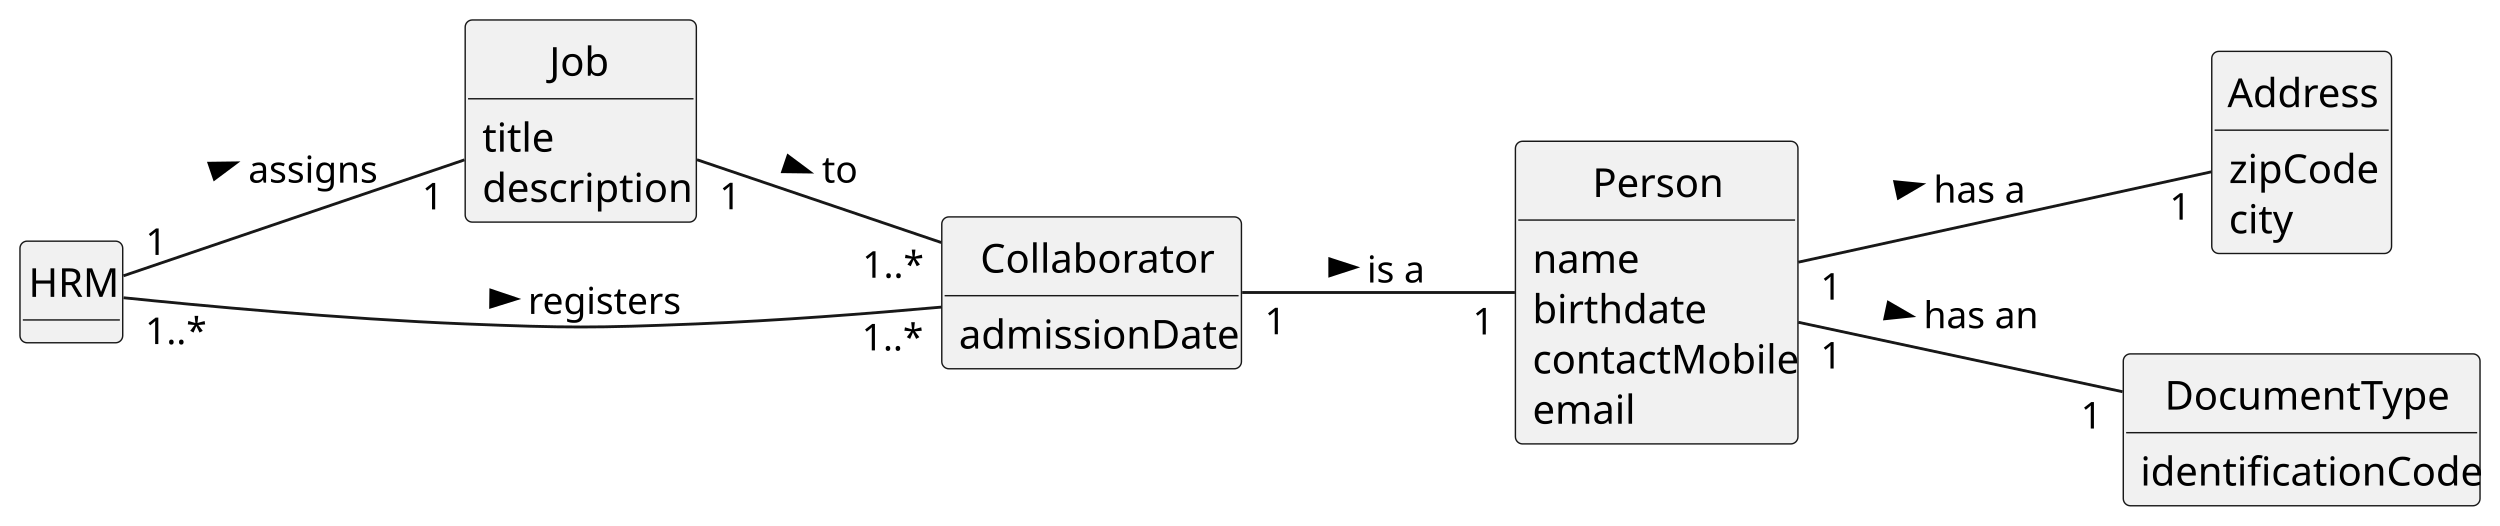
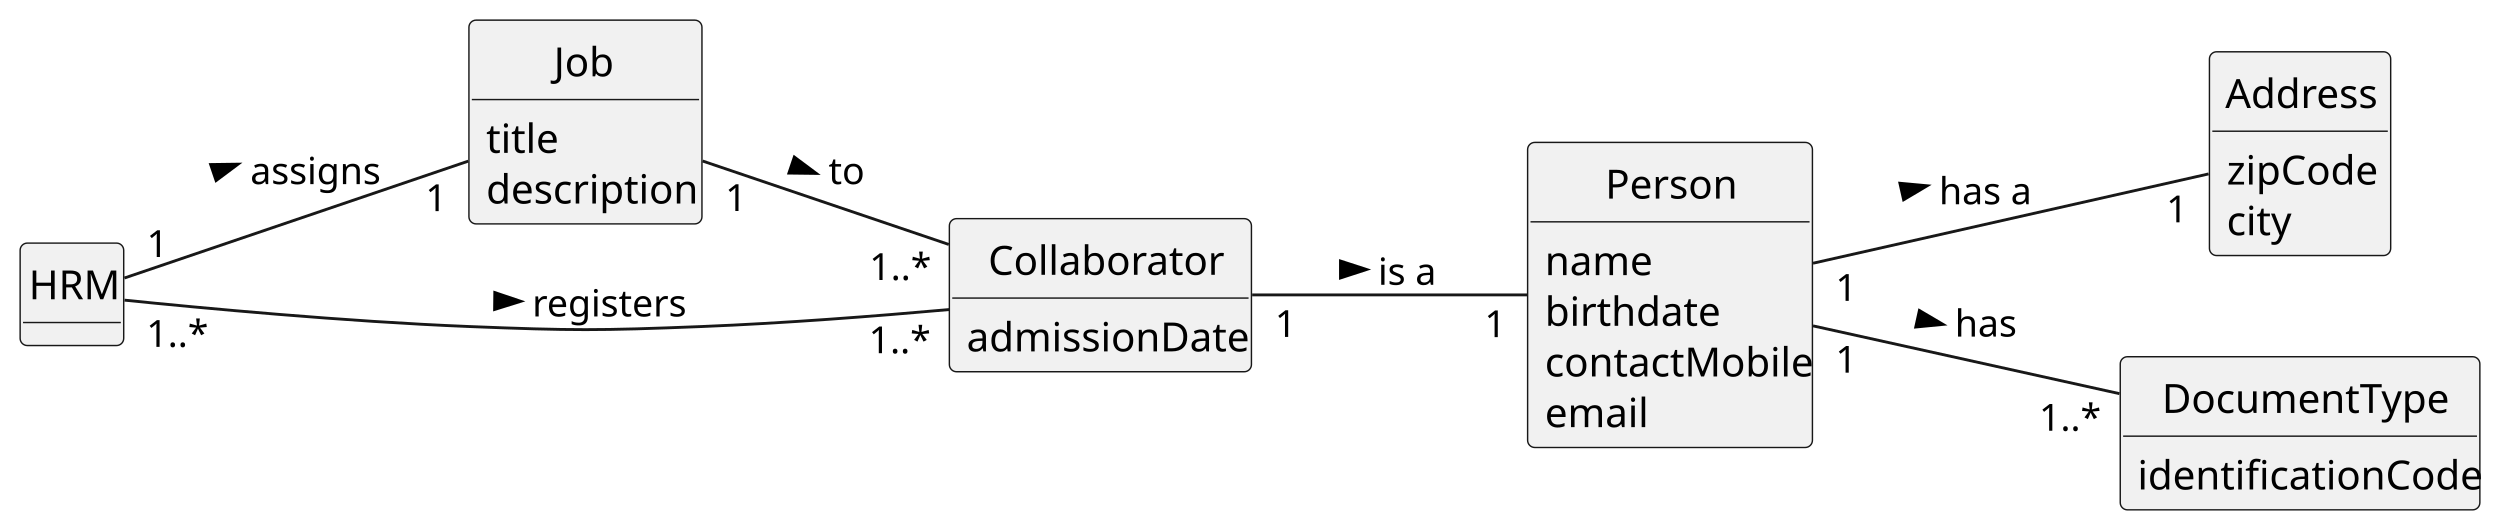
- <svg xmlns="http://www.w3.org/2000/svg" contentStyleType="text/css" height="184px" preserveAspectRatio="none" style="width:876px;height:184px;background:#FFFFFF;" version="1.1" viewBox="0 0 876 184" width="876px" zoomAndPan="magnify">
+ <svg xmlns="http://www.w3.org/2000/svg" contentStyleType="text/css" height="184px" preserveAspectRatio="none" style="width:869px;height:184px;background:#FFFFFF;" version="1.1" viewBox="0 0 869 184" width="869px" zoomAndPan="magnify">
  <defs />
  <g>
    <g id="elem_HRM">
      <rect codeLine="13" fill="#F1F1F1" height="35.609" id="HRM" rx="2.5" ry="2.5" style="stroke:#181818;stroke-width:0.5;" width="36" x="7" y="84.5" />
      <text fill="#000000" font-family="sans-serif" font-size="14" lengthAdjust="spacing" textLength="30" x="10" y="104.033">HRM</text>
      <line style="stroke:#181818;stroke-width:0.5;" x1="8" x2="42" y1="112.109" y2="112.109" />
    </g>
    <g id="elem_Job">
      <rect codeLine="16" fill="#F1F1F1" height="70.828" id="Job" rx="2.5" ry="2.5" style="stroke:#181818;stroke-width:0.5;" width="81" x="163" y="7" />
      <text fill="#000000" font-family="sans-serif" font-size="14" lengthAdjust="spacing" textLength="22" x="192.5" y="26.533">Job</text>
      <line style="stroke:#181818;stroke-width:0.5;" x1="164" x2="243" y1="34.609" y2="34.609" />
      <text fill="#000000" font-family="sans-serif" font-size="14" lengthAdjust="spacing" textLength="22" x="169" y="53.143">title</text>
      <text fill="#000000" font-family="sans-serif" font-size="14" lengthAdjust="spacing" textLength="69" x="169" y="70.752">description</text>
    </g>
    <g id="elem_Collaborator">
      <rect codeLine="21" fill="#F1F1F1" height="53.219" id="Collaborator" rx="2.5" ry="2.5" style="stroke:#181818;stroke-width:0.5;" width="105" x="330" y="76" />
      <text fill="#000000" font-family="sans-serif" font-size="14" lengthAdjust="spacing" textLength="78" x="343.5" y="95.533">Collaborator</text>
      <line style="stroke:#181818;stroke-width:0.5;" x1="331" x2="434" y1="103.609" y2="103.609" />
      <text fill="#000000" font-family="sans-serif" font-size="14" lengthAdjust="spacing" textLength="93" x="336" y="122.143">admissionDate</text>
    </g>
    <g id="elem_Person">
      <rect codeLine="25" fill="#F1F1F1" height="106.047" id="Person" rx="2.5" ry="2.5" style="stroke:#181818;stroke-width:0.5;" width="99" x="531" y="49.5" />
      <text fill="#000000" font-family="sans-serif" font-size="14" lengthAdjust="spacing" textLength="45" x="558" y="69.033">Person</text>
      <line style="stroke:#181818;stroke-width:0.5;" x1="532" x2="629" y1="77.109" y2="77.109" />
      <text fill="#000000" font-family="sans-serif" font-size="14" lengthAdjust="spacing" textLength="35" x="537" y="95.643">name</text>
      <text fill="#000000" font-family="sans-serif" font-size="14" lengthAdjust="spacing" textLength="56" x="537" y="113.252">birthdate</text>
      <text fill="#000000" font-family="sans-serif" font-size="14" lengthAdjust="spacing" textLength="87" x="537" y="130.861">contactMobile</text>
      <text fill="#000000" font-family="sans-serif" font-size="14" lengthAdjust="spacing" textLength="33" x="537" y="148.471">email</text>
    </g>
    <g id="elem_Address">
-       <rect codeLine="32" fill="#F1F1F1" height="70.828" id="Address" rx="2.5" ry="2.5" style="stroke:#181818;stroke-width:0.5;" width="63" x="775" y="18" />
-       <text fill="#000000" font-family="sans-serif" font-size="14" lengthAdjust="spacing" textLength="52" x="780.5" y="37.533">Address</text>
-       <line style="stroke:#181818;stroke-width:0.5;" x1="776" x2="837" y1="45.609" y2="45.609" />
-       <text fill="#000000" font-family="sans-serif" font-size="14" lengthAdjust="spacing" textLength="51" x="781" y="64.143">zipCode</text>
-       <text fill="#000000" font-family="sans-serif" font-size="14" lengthAdjust="spacing" textLength="21" x="781" y="81.752">city</text>
+       <rect codeLine="32" fill="#F1F1F1" height="70.828" id="Address" rx="2.5" ry="2.5" style="stroke:#181818;stroke-width:0.5;" width="63" x="768" y="18" />
+       <text fill="#000000" font-family="sans-serif" font-size="14" lengthAdjust="spacing" textLength="52" x="773.5" y="37.533">Address</text>
+       <line style="stroke:#181818;stroke-width:0.5;" x1="769" x2="830" y1="45.609" y2="45.609" />
+       <text fill="#000000" font-family="sans-serif" font-size="14" lengthAdjust="spacing" textLength="51" x="774" y="64.143">zipCode</text>
+       <text fill="#000000" font-family="sans-serif" font-size="14" lengthAdjust="spacing" textLength="21" x="774" y="81.752">city</text>
    </g>
    <g id="elem_DocumentType">
-       <rect codeLine="37" fill="#F1F1F1" height="53.219" id="DocumentType" rx="2.5" ry="2.5" style="stroke:#181818;stroke-width:0.5;" width="125" x="744" y="124" />
-       <text fill="#000000" font-family="sans-serif" font-size="14" lengthAdjust="spacing" textLength="96" x="758.5" y="143.533">DocumentType</text>
-       <line style="stroke:#181818;stroke-width:0.5;" x1="745" x2="868" y1="151.609" y2="151.609" />
-       <text fill="#000000" font-family="sans-serif" font-size="14" lengthAdjust="spacing" textLength="113" x="750" y="170.143">identificationCode</text>
+       <rect codeLine="37" fill="#F1F1F1" height="53.219" id="DocumentType" rx="2.5" ry="2.5" style="stroke:#181818;stroke-width:0.5;" width="125" x="737" y="124" />
+       <text fill="#000000" font-family="sans-serif" font-size="14" lengthAdjust="spacing" textLength="96" x="751.5" y="143.533">DocumentType</text>
+       <line style="stroke:#181818;stroke-width:0.5;" x1="738" x2="861" y1="151.609" y2="151.609" />
+       <text fill="#000000" font-family="sans-serif" font-size="14" lengthAdjust="spacing" textLength="113" x="743" y="170.143">identificationCode</text>
    </g>
    <g id="link_Person_Address">
-       <path codeLine="42" d="M630.1,91.87 C674.11,82.24 737.59,68.36 774.89,60.2 " fill="none" id="Person-Address" style="stroke:#181818;stroke-width:1.0;" />
-       <polygon fill="#000000" points="673.385,64.607,663.92,63.669,665.176,69.411,673.385,64.607" style="stroke:#000000;stroke-width:1.0;" />
-       <text fill="#000000" font-family="sans-serif" font-size="13" lengthAdjust="spacing" textLength="32" x="677.5" y="70.995">has a</text>
-       <text fill="#000000" font-family="sans-serif" font-size="13" lengthAdjust="spacing" textLength="7" x="637.899" y="105.001">1</text>
-       <text fill="#000000" font-family="sans-serif" font-size="13" lengthAdjust="spacing" textLength="7" x="760.21" y="76.968">1</text>
+       <path codeLine="42" d="M630.2,91.5 C672.31,81.99 731.9,68.54 767.71,60.45 " fill="none" id="Person-Address" style="stroke:#181818;stroke-width:1.0;" />
+       <polygon fill="#000000" points="669.877,64.575,660.407,63.7,661.702,69.433,669.877,64.575" style="stroke:#000000;stroke-width:1.0;" />
+       <text fill="#000000" font-family="sans-serif" font-size="13" lengthAdjust="spacing" textLength="32" x="674" y="70.995">has a</text>
+       <text fill="#000000" font-family="sans-serif" font-size="13" lengthAdjust="spacing" textLength="7" x="638.014" y="104.577">1</text>
+       <text fill="#000000" font-family="sans-serif" font-size="13" lengthAdjust="spacing" textLength="7" x="752.99" y="77.273">1</text>
    </g>
    <g id="link_Collaborator_Person">
      <path codeLine="43" d="M435.25,102.5 C464.85,102.5 501.76,102.5 530.83,102.5 " fill="none" id="Collaborator-Person" style="stroke:#181818;stroke-width:1.0;" />
      <polygon fill="#000000" points="475,93.676,465.955,90.737,465.955,96.615,475,93.676" style="stroke:#000000;stroke-width:1.0;" />
      <text fill="#000000" font-family="sans-serif" font-size="13" lengthAdjust="spacing" textLength="21" x="479" y="98.995">is a</text>
      <text fill="#000000" font-family="sans-serif" font-size="13" lengthAdjust="spacing" textLength="7" x="443.16" y="117.129">1</text>
      <text fill="#000000" font-family="sans-serif" font-size="13" lengthAdjust="spacing" textLength="7" x="516.021" y="117.192">1</text>
    </g>
    <g id="link_Person_DocumentType">
-       <path codeLine="44" d="M630.1,112.92 C663.43,120.06 707.92,129.59 743.76,137.27 " fill="none" id="Person-DocumentType" style="stroke:#181818;stroke-width:1.0;" />
-       <polygon fill="#000000" points="669.889,110.723,661.66,105.955,660.429,111.702,669.889,110.723" style="stroke:#000000;stroke-width:1.0;" />
-       <text fill="#000000" font-family="sans-serif" font-size="13" lengthAdjust="spacing" textLength="39" x="674" y="114.995">has an</text>
-       <text fill="#000000" font-family="sans-serif" font-size="13" lengthAdjust="spacing" textLength="7" x="637.899" y="129.143">1</text>
-       <text fill="#000000" font-family="sans-serif" font-size="13" lengthAdjust="spacing" textLength="7" x="729.101" y="150.168">1</text>
+       <path codeLine="44" d="M630.2,113.27 C661.69,120.24 702.95,129.36 736.74,136.84 " fill="none" id="Person-DocumentType" style="stroke:#181818;stroke-width:1.0;" />
+       <polygon fill="#000000" points="675.382,112.756,667.185,107.933,665.916,113.672,675.382,112.756" style="stroke:#000000;stroke-width:1.0;" />
+       <text fill="#000000" font-family="sans-serif" font-size="13" lengthAdjust="spacing" textLength="21" x="679.5" y="116.995">has</text>
+       <text fill="#000000" font-family="sans-serif" font-size="13" lengthAdjust="spacing" textLength="7" x="638.014" y="129.544">1</text>
+       <text fill="#000000" font-family="sans-serif" font-size="13" lengthAdjust="spacing" textLength="20" x="708.782" y="149.723">1..*</text>
    </g>
    <g id="link_HRM_Collaborator">
      <path codeLine="45" d="M43.27,104.33 C69.23,106.99 119.85,111.77 163,113.5 C198.97,114.94 208.03,114.94 244,113.5 C272.48,112.36 304.19,109.91 329.98,107.6 " fill="none" id="HRM-Collaborator" style="stroke:#181818;stroke-width:1.0;" />
      <polygon fill="#000000" points="181,104.733,171.989,101.691,171.922,107.568,181,104.733" style="stroke:#000000;stroke-width:1.0;" />
      <text fill="#000000" font-family="sans-serif" font-size="13" lengthAdjust="spacing" textLength="50" x="185" y="109.995">registers</text>
      <text fill="#000000" font-family="sans-serif" font-size="13" lengthAdjust="spacing" textLength="20" x="50.868" y="120.567">1..*</text>
      <text fill="#000000" font-family="sans-serif" font-size="13" lengthAdjust="spacing" textLength="20" x="301.97" y="122.782">1..*</text>
    </g>
    <g id="link_HRM_Job">
      <path codeLine="46" d="M43.24,96.64 C70.74,87.29 125.24,68.76 162.76,56.01 " fill="none" id="HRM-Job" style="stroke:#181818;stroke-width:1.0;" />
      <polygon fill="#000000" points="82.734,57.066,73.224,57.195,75.116,62.76,82.734,57.066" style="stroke:#000000;stroke-width:1.0;" />
      <text fill="#000000" font-family="sans-serif" font-size="13" lengthAdjust="spacing" textLength="45" x="87" y="63.995">assigns</text>
      <text fill="#000000" font-family="sans-serif" font-size="13" lengthAdjust="spacing" textLength="7" x="50.985" y="89.33">1</text>
      <text fill="#000000" font-family="sans-serif" font-size="13" lengthAdjust="spacing" textLength="7" x="147.88" y="73.383">1</text>
    </g>
    <g id="link_Job_Collaborator">
      <path codeLine="47" d="M244.22,55.97 C269.5,64.53 302.5,75.72 329.81,84.98 " fill="none" id="Job-Collaborator" style="stroke:#181818;stroke-width:1.0;" />
      <polygon fill="#000000" points="283.735,60.281,276.112,54.594,274.226,60.161,283.735,60.281" style="stroke:#000000;stroke-width:1.0;" />
      <text fill="#000000" font-family="sans-serif" font-size="13" lengthAdjust="spacing" textLength="11" x="288" y="63.995">to</text>
      <text fill="#000000" font-family="sans-serif" font-size="13" lengthAdjust="spacing" textLength="7" x="252.097" y="73.336">1</text>
      <text fill="#000000" font-family="sans-serif" font-size="13" lengthAdjust="spacing" textLength="20" x="302.17" y="97.323">1..*</text>
    </g>
  </g>
</svg>
